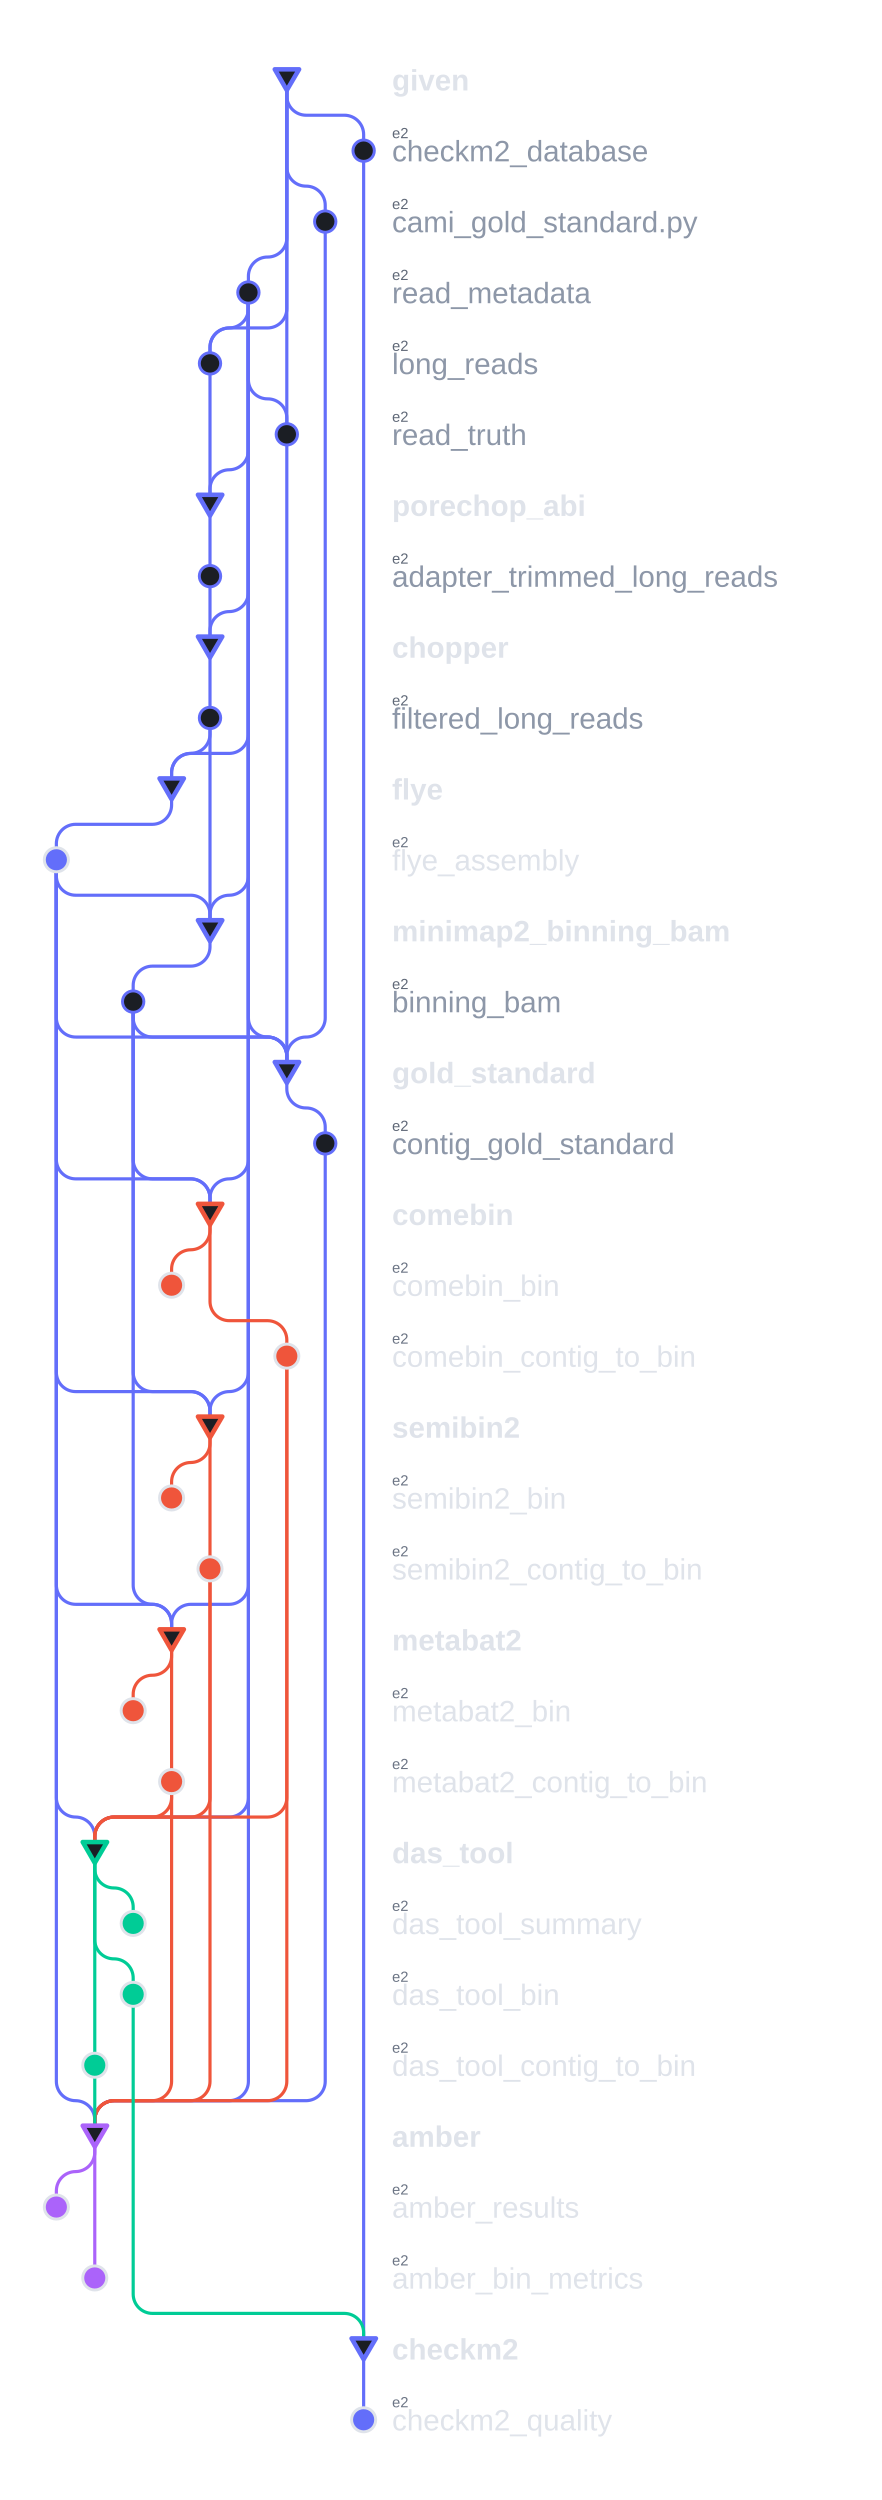
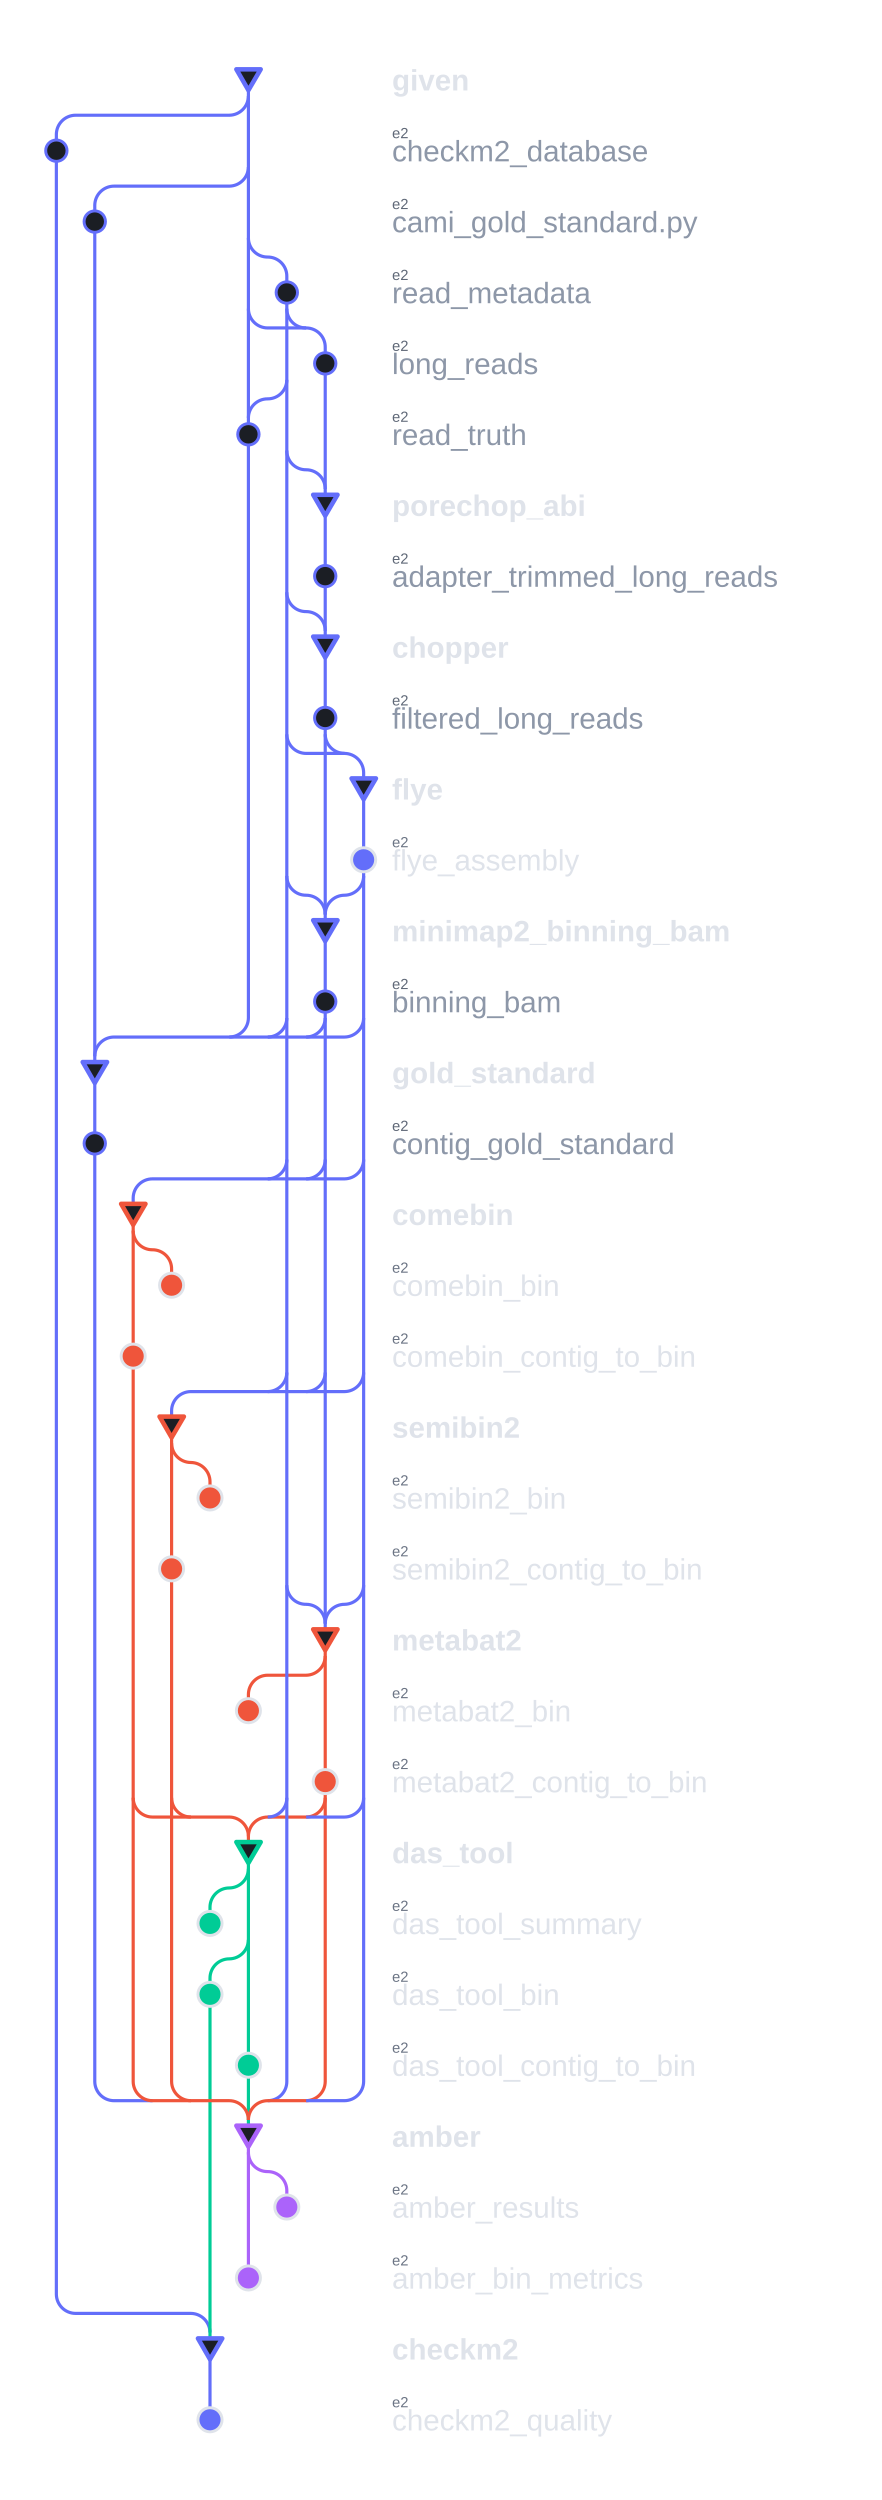
<svg xmlns="http://www.w3.org/2000/svg" width="388" height="1100" viewBox="0 0 388 1100">
-   <g fill="none" stroke="#8D97A8" stroke-width="1.4" stroke-linejoin="round" stroke-linecap="round">
-     <path d="M 126.2,39.7 L 126.2,42.2 A 8.5,8.5 0 0 0 134.7,50.7 L 151.6,50.7 A 8.5,8.5 0 0 1 160.0,59.2 L 160.0,61.6" stroke="#636EFA" />
-     <path d="M 126.2,39.7 L 126.2,73.5 A 8.4,8.4 0 0 0 134.7,81.9 A 8.4,8.4 0 0 1 143.1,90.3 L 143.1,92.8" stroke="#636EFA" />
-     <path d="M 126.2,39.7 L 126.2,104.7 A 8.4,8.4 0 0 1 117.8,113.1 A 8.4,8.4 0 0 0 109.3,121.5 L 109.3,124.0" stroke="#636EFA" />
-     <path d="M 126.2,39.7 L 126.2,135.9 A 8.5,8.5 0 0 1 117.8,144.3 L 100.9,144.3 A 8.5,8.5 0 0 0 92.4,152.8 L 92.4,155.2" stroke="#636EFA" />
-     <path d="M 126.2,39.7 L 126.2,186.4" stroke="#636EFA" />
-     <path d="M 160.0,71.0 L 160.0,1028.9" stroke="#636EFA" />
-     <path d="M 143.1,102.2 L 143.1,447.8 A 8.4,8.4 0 0 1 134.7,456.3 A 8.4,8.4 0 0 0 126.2,464.7 L 126.2,467.3" stroke="#636EFA" />
-     <path d="M 109.3,133.4 L 109.3,135.9 A 8.5,8.5 0 0 1 100.9,144.3 A 8.5,8.5 0 0 0 92.4,152.8 L 92.4,155.2" stroke="#636EFA" />
-     <path d="M 109.3,133.4 L 109.3,167.1 A 8.4,8.4 0 0 0 117.8,175.5 A 8.4,8.4 0 0 1 126.2,183.9 L 126.2,186.4" stroke="#636EFA" />
-     <path d="M 109.3,133.4 L 109.3,198.2 A 8.5,8.5 0 0 1 100.9,206.7 A 8.5,8.5 0 0 0 92.4,215.1 L 92.4,217.7" stroke="#636EFA" />
-     <path d="M 109.3,133.4 L 109.3,260.7 A 8.5,8.5 0 0 1 100.9,269.1 A 8.5,8.5 0 0 0 92.4,277.6 L 92.4,280.1" stroke="#636EFA" />
-     <path d="M 109.3,133.4 L 109.3,323.1 A 8.5,8.5 0 0 1 100.9,331.5 L 84.0,331.5 A 8.5,8.5 0 0 0 75.5,339.9 L 75.5,342.5" stroke="#636EFA" />
-     <path d="M 109.3,133.4 L 109.3,385.4 A 8.5,8.5 0 0 1 100.9,393.9 A 8.5,8.5 0 0 0 92.4,402.3 L 92.4,404.9" stroke="#636EFA" />
-     <path d="M 109.3,133.4 L 109.3,447.8 A 8.4,8.4 0 0 0 117.8,456.3 A 8.4,8.4 0 0 1 126.2,464.7 L 126.2,467.3" stroke="#636EFA" />
-     <path d="M 109.3,133.4 L 109.3,510.2 A 8.5,8.5 0 0 1 100.9,518.7 A 8.5,8.5 0 0 0 92.4,527.1 L 92.4,529.7" stroke="#636EFA" />
-     <path d="M 109.3,133.4 L 109.3,603.8 A 8.5,8.5 0 0 1 100.9,612.3 A 8.5,8.5 0 0 0 92.4,620.8 L 92.4,623.3" stroke="#636EFA" />
-     <path d="M 109.3,133.4 L 109.3,697.4 A 8.5,8.5 0 0 1 100.9,705.9 L 84.0,705.9 A 8.5,8.5 0 0 0 75.5,714.4 L 75.5,716.9" stroke="#636EFA" />
-     <path d="M 109.3,133.4 L 109.3,791.0 A 8.5,8.5 0 0 1 100.9,799.5 L 50.2,799.5 A 8.5,8.5 0 0 0 41.7,808.0 L 41.7,810.5" stroke="#636EFA" />
-     <path d="M 109.3,133.4 L 109.3,915.8 A 8.5,8.5 0 0 1 100.9,924.3 L 50.2,924.3 A 8.5,8.5 0 0 0 41.7,932.8 L 41.7,935.3" stroke="#636EFA" />
-     <path d="M 92.4,164.6 L 92.4,217.7" stroke="#636EFA" />
-     <path d="M 126.2,195.8 L 126.2,467.3" stroke="#636EFA" />
-     <path d="M 92.4,226.9 L 92.4,248.8" stroke="#636EFA" />
-     <path d="M 92.4,258.2 L 92.4,280.1" stroke="#636EFA" />
-     <path d="M 92.4,289.3 L 92.4,311.2" stroke="#636EFA" />
-     <path d="M 92.4,320.6 L 92.4,323.1 A 8.5,8.5 0 0 1 84.0,331.5 A 8.5,8.5 0 0 0 75.5,339.9 L 75.5,342.5" stroke="#636EFA" />
-     <path d="M 92.4,320.6 L 92.4,404.9" stroke="#636EFA" />
-     <path d="M 75.5,351.7 L 75.5,354.2 A 8.5,8.5 0 0 1 67.1,362.7 L 33.3,362.7 A 8.5,8.5 0 0 0 24.8,371.1 L 24.8,373.0" stroke="#636EFA" />
-     <path d="M 24.8,383.6 L 24.8,385.4 A 8.5,8.5 0 0 0 33.3,393.9 L 84.0,393.9 A 8.5,8.5 0 0 1 92.4,402.3 L 92.4,404.9" stroke="#636EFA" />
-     <path d="M 24.8,383.6 L 24.8,447.8 A 8.5,8.5 0 0 0 33.3,456.3 L 117.8,456.3 A 8.5,8.5 0 0 1 126.2,464.7 L 126.2,467.3" stroke="#636EFA" />
-     <path d="M 24.8,383.6 L 24.8,510.2 A 8.5,8.5 0 0 0 33.3,518.7 L 84.0,518.7 A 8.5,8.5 0 0 1 92.4,527.1 L 92.4,529.7" stroke="#636EFA" />
-     <path d="M 24.8,383.6 L 24.8,603.8 A 8.5,8.5 0 0 0 33.3,612.3 L 84.0,612.3 A 8.5,8.5 0 0 1 92.4,620.8 L 92.4,623.3" stroke="#636EFA" />
-     <path d="M 24.8,383.6 L 24.8,697.4 A 8.5,8.5 0 0 0 33.3,705.9 L 67.1,705.9 A 8.5,8.5 0 0 1 75.5,714.4 L 75.5,716.9" stroke="#636EFA" />
-     <path d="M 24.8,383.6 L 24.8,791.0 A 8.5,8.5 0 0 0 33.3,799.5 A 8.5,8.5 0 0 1 41.7,808.0 L 41.7,810.5" stroke="#636EFA" />
-     <path d="M 24.8,383.6 L 24.8,915.8 A 8.5,8.5 0 0 0 33.3,924.3 A 8.5,8.5 0 0 1 41.7,932.8 L 41.7,935.3" stroke="#636EFA" />
-     <path d="M 92.4,414.1 L 92.4,416.7 A 8.5,8.5 0 0 1 84.0,425.1 L 67.1,425.1 A 8.5,8.5 0 0 0 58.6,433.6 L 58.6,436.0" stroke="#636EFA" />
-     <path d="M 58.6,445.4 L 58.6,447.8 A 8.5,8.5 0 0 0 67.1,456.3 L 117.8,456.3 A 8.5,8.5 0 0 1 126.2,464.7 L 126.2,467.3" stroke="#636EFA" />
-     <path d="M 58.6,445.4 L 58.6,510.2 A 8.5,8.5 0 0 0 67.1,518.7 L 84.0,518.7 A 8.5,8.5 0 0 1 92.4,527.1 L 92.4,529.7" stroke="#636EFA" />
-     <path d="M 58.6,445.4 L 58.6,603.8 A 8.5,8.5 0 0 0 67.1,612.3 L 84.0,612.3 A 8.5,8.5 0 0 1 92.4,620.8 L 92.4,623.3" stroke="#636EFA" />
-     <path d="M 58.6,445.4 L 58.6,697.4 A 8.4,8.4 0 0 0 67.1,705.9 A 8.4,8.4 0 0 1 75.5,714.4 L 75.5,716.9" stroke="#636EFA" />
-     <path d="M 126.2,476.5 L 126.2,479.1 A 8.4,8.4 0 0 0 134.7,487.5 A 8.4,8.4 0 0 1 143.1,495.9 L 143.1,498.4" stroke="#636EFA" />
-     <path d="M 143.1,507.8 L 143.1,915.8 A 8.5,8.5 0 0 1 134.7,924.3 L 50.2,924.3 A 8.5,8.5 0 0 0 41.7,932.8 L 41.7,935.3" stroke="#636EFA" />
-     <path d="M 92.4,538.9 L 92.4,541.4 A 8.5,8.5 0 0 1 84.0,549.9 A 8.5,8.5 0 0 0 75.5,558.4 L 75.5,560.2" stroke="#EF553B" />
-     <path d="M 92.4,538.9 L 92.4,572.6 A 8.5,8.5 0 0 0 100.9,581.1 L 117.8,581.1 A 8.5,8.5 0 0 1 126.2,589.5 L 126.2,591.4" stroke="#EF553B" />
-     <path d="M 126.2,602.0 L 126.2,791.0 A 8.5,8.5 0 0 1 117.8,799.5 L 50.2,799.5 A 8.5,8.5 0 0 0 41.7,808.0 L 41.7,810.5" stroke="#EF553B" />
-     <path d="M 126.2,602.0 L 126.2,915.8 A 8.5,8.5 0 0 1 117.8,924.3 L 50.2,924.3 A 8.5,8.5 0 0 0 41.7,932.8 L 41.7,935.3" stroke="#EF553B" />
-     <path d="M 92.4,632.5 L 92.4,635.0 A 8.5,8.5 0 0 1 84.0,643.5 A 8.5,8.5 0 0 0 75.5,652.0 L 75.5,653.8" stroke="#EF553B" />
-     <path d="M 92.4,632.5 L 92.4,685.0" stroke="#EF553B" />
-     <path d="M 92.4,695.6 L 92.4,791.0 A 8.5,8.5 0 0 1 84.0,799.5 L 50.2,799.5 A 8.5,8.5 0 0 0 41.7,808.0 L 41.7,810.5" stroke="#EF553B" />
-     <path d="M 92.4,695.6 L 92.4,915.8 A 8.5,8.5 0 0 1 84.0,924.3 L 50.2,924.3 A 8.5,8.5 0 0 0 41.7,932.8 L 41.7,935.3" stroke="#EF553B" />
-     <path d="M 75.5,726.1 L 75.5,728.6 A 8.4,8.4 0 0 1 67.1,737.1 A 8.4,8.4 0 0 0 58.6,745.5 L 58.6,747.4" stroke="#EF553B" />
-     <path d="M 75.5,726.1 L 75.5,778.6" stroke="#EF553B" />
-     <path d="M 75.5,789.2 L 75.5,791.0 A 8.5,8.5 0 0 1 67.1,799.5 L 50.2,799.5 A 8.5,8.5 0 0 0 41.7,808.0 L 41.7,810.5" stroke="#EF553B" />
-     <path d="M 75.5,789.2 L 75.5,915.8 A 8.5,8.5 0 0 1 67.1,924.3 L 50.2,924.3 A 8.5,8.5 0 0 0 41.7,932.8 L 41.7,935.3" stroke="#EF553B" />
-     <path d="M 41.7,819.7 L 41.7,822.2 A 8.4,8.4 0 0 0 50.2,830.7 A 8.4,8.4 0 0 1 58.6,839.2 L 58.6,841.0" stroke="#00CC96" />
-     <path d="M 41.7,819.7 L 41.7,853.4 A 8.4,8.4 0 0 0 50.2,861.9 A 8.4,8.4 0 0 1 58.6,870.4 L 58.6,872.2" stroke="#00CC96" />
-     <path d="M 41.7,819.7 L 41.7,903.4" stroke="#00CC96" />
-     <path d="M 58.6,882.8 L 58.6,1009.4 A 8.5,8.5 0 0 0 67.1,1017.9 L 151.6,1017.9 A 8.5,8.5 0 0 1 160.0,1026.3 L 160.0,1028.9" stroke="#00CC96" />
-     <path d="M 41.7,914.0 L 41.7,935.3" stroke="#00CC96" />
-     <path d="M 41.7,944.5 L 41.7,947.0 A 8.5,8.5 0 0 1 33.3,955.5 A 8.5,8.5 0 0 0 24.8,964.0 L 24.8,965.8" stroke="#AB63FA" />
-     <path d="M 41.7,944.5 L 41.7,997.0" stroke="#AB63FA" />
-     <path d="M 160.0,1038.1 L 160.0,1059.4" stroke="#636EFA" />
-   </g>
-   <g>
-     <polygon points="120.9,30.5 131.6,30.5 126.2,39.7" fill="#1B1E24" stroke="#636EFA" stroke-width="2.0" stroke-linejoin="round" />
+   <g fill="none" stroke="#8D97A8" stroke-width="1.4" stroke-linejoin="round" stroke-linecap="butt">
+     <path d="M 109.3,39.7 L 109.3,42.2 L 109.3,73.5 L 109.3,104.7 L 109.3,135.8 L 109.3,183.9 L 109.3,186.4" stroke="#636EFA" />
+     <path d="M 109.3,195.8 L 109.3,447.9 A 8.5,8.5 0 0 1 100.9,456.3" stroke="#636EFA" />
+     <path d="M 109.3,747.4 L 109.3,745.5 A 8.5,8.5 0 0 1 117.8,737.1 L 134.7,737.1 A 8.5,8.5 0 0 0 143.1,728.6" stroke="#EF553B" />
+     <path d="M 109.3,810.5 L 109.3,808.0 A 8.5,8.5 0 0 1 117.8,799.5 L 134.7,799.5 A 8.5,8.5 0 0 0 143.1,791.0" stroke="#EF553B" />
+     <path d="M 109.3,819.7 L 109.3,822.2 L 109.3,853.5 L 109.3,903.4" stroke="#00CC96" />
+     <path d="M 109.3,914.0 L 109.3,932.8 L 109.3,935.3" stroke="#00CC96" />
+     <path d="M 109.3,944.5 L 109.3,947.0 L 109.3,997.0" stroke="#AB63FA" />
+     <path d="M 24.8,61.6 L 24.8,59.1 A 8.5,8.5 0 0 1 33.3,50.7 L 100.9,50.7 A 8.5,8.5 0 0 0 109.3,42.2" stroke="#636EFA" />
+     <path d="M 24.8,71.0 L 24.8,1009.5 A 8.5,8.5 0 0 0 33.3,1017.9 L 84.0,1017.9 A 8.5,8.5 0 0 1 92.4,1026.3" stroke="#636EFA" />
+     <path d="M 41.7,92.8 L 41.7,90.3 A 8.5,8.5 0 0 1 50.2,81.9 L 100.9,81.9 A 8.5,8.5 0 0 0 109.3,73.5" stroke="#636EFA" />
+     <path d="M 41.7,102.2 L 41.7,464.8 L 41.7,467.3" stroke="#636EFA" />
+     <path d="M 41.7,476.5 L 41.7,498.4" stroke="#636EFA" />
+     <path d="M 41.7,507.8 L 41.7,915.9 A 8.5,8.5 0 0 0 50.2,924.3 L 67.1,924.3" stroke="#636EFA" />
+     <path d="M 126.2,124.0 L 126.2,121.5 A 8.4,8.4 0 0 0 117.8,113.1 A 8.4,8.4 0 0 1 109.3,104.7" stroke="#636EFA" />
+     <path d="M 126.2,133.4 L 126.2,135.8 L 126.2,167.1 L 126.2,198.2 L 126.2,260.6 L 126.2,323.1 L 126.2,385.4 L 126.2,447.9 L 126.2,510.2 L 126.2,603.9 L 126.2,697.5 L 126.2,791.0 L 126.2,915.9 A 8.4,8.4 0 0 1 117.8,924.3" stroke="#636EFA" />
+     <path d="M 126.2,965.8 L 126.2,964.0 A 8.4,8.4 0 0 0 117.8,955.5 A 8.4,8.4 0 0 1 109.3,947.0" stroke="#AB63FA" />
+     <path d="M 143.1,155.2 L 143.1,152.8 A 8.4,8.4 0 0 0 134.7,144.3 L 117.8,144.3 A 8.5,8.5 0 0 1 109.3,135.8" stroke="#636EFA" />
+     <path d="M 143.1,164.6 L 143.1,215.2 L 143.1,217.7" stroke="#636EFA" />
+     <path d="M 143.1,226.9 L 143.1,248.8" stroke="#636EFA" />
+     <path d="M 143.1,258.2 L 143.1,277.6 L 143.1,280.1" stroke="#636EFA" />
+     <path d="M 143.1,289.3 L 143.1,311.2" stroke="#636EFA" />
+     <path d="M 143.1,320.6 L 143.1,323.1 L 143.1,402.4 L 143.1,404.9" stroke="#636EFA" />
+     <path d="M 143.1,414.1 L 143.1,436.0" stroke="#636EFA" />
+     <path d="M 143.1,445.4 L 143.1,447.9 L 143.1,510.2 L 143.1,603.9 L 143.1,714.4 L 143.1,716.9" stroke="#636EFA" />
+     <path d="M 143.1,726.1 L 143.1,728.6 L 143.1,778.6" stroke="#EF553B" />
+     <path d="M 143.1,789.2 L 143.1,791.0 L 143.1,915.9 A 8.5,8.5 0 0 1 134.7,924.3 L 117.8,924.3 A 8.5,8.5 0 0 0 109.3,932.8" stroke="#EF553B" />
+     <path d="M 92.4,653.8 L 92.4,652.0 A 8.5,8.5 0 0 0 84.0,643.5 A 8.5,8.5 0 0 1 75.5,635.0" stroke="#EF553B" />
+     <path d="M 92.4,841.0 L 92.4,839.1 A 8.5,8.5 0 0 1 100.9,830.7 A 8.5,8.5 0 0 0 109.3,822.2" stroke="#00CC96" />
+     <path d="M 92.4,872.2 L 92.4,870.4 A 8.5,8.5 0 0 1 100.9,861.9 A 8.5,8.5 0 0 0 109.3,853.5" stroke="#00CC96" />
+     <path d="M 92.4,882.8 L 92.4,1026.3 L 92.4,1028.9" stroke="#00CC96" />
+     <path d="M 92.4,1038.1 L 92.4,1059.4" stroke="#636EFA" />
+     <path d="M 160.0,342.5 L 160.0,339.9 A 8.5,8.5 0 0 0 151.6,331.5 L 134.7,331.5 A 8.5,8.5 0 0 1 126.2,323.1" stroke="#636EFA" />
+     <path d="M 160.0,351.7 L 160.0,373.0" stroke="#636EFA" />
+     <path d="M 160.0,383.6 L 160.0,385.4 L 160.0,447.9 L 160.0,510.2 L 160.0,603.9 L 160.0,697.5 L 160.0,791.0 L 160.0,915.9 A 8.5,8.5 0 0 1 151.6,924.3 L 134.7,924.3" stroke="#636EFA" />
+     <path d="M 58.6,529.7 L 58.6,527.1 A 8.5,8.5 0 0 1 67.1,518.7 L 117.8,518.7 L 134.7,518.7 L 151.6,518.7 A 8.5,8.5 0 0 0 160.0,510.2" stroke="#636EFA" />
+     <path d="M 58.6,538.9 L 58.6,541.5 L 58.6,591.4" stroke="#EF553B" />
+     <path d="M 58.6,602.0 L 58.6,791.0 L 58.6,915.9 A 8.5,8.5 0 0 0 67.1,924.3 L 84.0,924.3 L 100.9,924.3 A 8.5,8.5 0 0 1 109.3,932.8" stroke="#EF553B" />
+     <path d="M 75.5,560.2 L 75.5,558.4 A 8.4,8.4 0 0 0 67.1,549.9 A 8.4,8.4 0 0 1 58.6,541.5" stroke="#EF553B" />
+     <path d="M 75.5,623.3 L 75.5,620.8 A 8.5,8.5 0 0 1 84.0,612.3 L 117.8,612.3 L 134.7,612.3 L 151.6,612.3 A 8.5,8.5 0 0 0 160.0,603.9" stroke="#636EFA" />
+     <path d="M 75.5,632.5 L 75.5,635.0 L 75.5,685.0" stroke="#EF553B" />
+     <path d="M 75.5,695.6 L 75.5,791.0 L 75.5,915.9 A 8.5,8.5 0 0 0 84.0,924.3" stroke="#EF553B" />
+     <path d="M 134.7,799.5 L 151.6,799.5 A 8.5,8.5 0 0 0 160.0,791.0" stroke="#636EFA" />
+     <path d="M 126.2,135.8 A 8.4,8.4 0 0 0 134.7,144.3" stroke="#636EFA" />
+     <path d="M 126.2,167.1 A 8.4,8.4 0 0 1 117.8,175.5 A 8.4,8.4 0 0 0 109.3,183.9" stroke="#636EFA" />
+     <path d="M 126.2,198.2 A 8.4,8.4 0 0 0 134.7,206.7 A 8.4,8.4 0 0 1 143.1,215.2" stroke="#636EFA" />
+     <path d="M 126.2,260.6 A 8.4,8.4 0 0 0 134.7,269.1 A 8.4,8.4 0 0 1 143.1,277.6" stroke="#636EFA" />
+     <path d="M 126.2,385.4 A 8.4,8.4 0 0 0 134.7,393.9 A 8.4,8.4 0 0 1 143.1,402.4" stroke="#636EFA" />
+     <path d="M 126.2,447.9 A 8.5,8.5 0 0 1 117.8,456.3" stroke="#636EFA" />
+     <path d="M 41.7,464.8 A 8.5,8.5 0 0 1 50.2,456.3 L 100.9,456.3 L 117.8,456.3 L 134.7,456.3 L 151.6,456.3 A 8.5,8.5 0 0 0 160.0,447.9" stroke="#636EFA" />
+     <path d="M 126.2,510.2 A 8.5,8.5 0 0 1 117.8,518.7" stroke="#636EFA" />
+     <path d="M 126.2,603.9 A 8.5,8.5 0 0 1 117.8,612.3" stroke="#636EFA" />
+     <path d="M 126.2,697.5 A 8.4,8.4 0 0 0 134.7,705.9 A 8.4,8.4 0 0 1 143.1,714.4" stroke="#636EFA" />
+     <path d="M 126.2,791.0 A 8.4,8.4 0 0 1 117.8,799.5" stroke="#636EFA" />
+     <path d="M 143.1,323.1 A 8.5,8.5 0 0 0 151.6,331.5" stroke="#636EFA" />
+     <path d="M 160.0,385.4 A 8.5,8.5 0 0 1 151.6,393.9 A 8.5,8.5 0 0 0 143.1,402.4" stroke="#636EFA" />
+     <path d="M 160.0,697.5 A 8.5,8.5 0 0 1 151.6,705.9 A 8.5,8.5 0 0 0 143.1,714.4" stroke="#636EFA" />
+     <path d="M 143.1,447.9 A 8.5,8.5 0 0 1 134.7,456.3" stroke="#636EFA" />
+     <path d="M 143.1,510.2 A 8.5,8.5 0 0 1 134.7,518.7" stroke="#636EFA" />
+     <path d="M 143.1,603.9 A 8.5,8.5 0 0 1 134.7,612.3" stroke="#636EFA" />
+     <path d="M 58.6,791.0 A 8.5,8.5 0 0 0 67.1,799.5 L 84.0,799.5 L 100.9,799.5 A 8.5,8.5 0 0 1 109.3,808.0" stroke="#EF553B" />
+     <path d="M 75.5,791.0 A 8.5,8.5 0 0 0 84.0,799.5" stroke="#EF553B" />
+   </g>
+   <g>
+     <polygon points="104.0,30.5 114.7,30.5 109.3,39.7" fill="#1B1E24" stroke="#636EFA" stroke-width="2.0" stroke-linejoin="round" />
    <text x="172.5" y="39.8" font-family="Arial" font-size="13" fill="#DFE3EA" font-weight="600" text-anchor="start">given</text>
  </g>
  <g>
-     <circle cx="160.0" cy="66.3" r="4.7" fill="#1B1E24" stroke="#636EFA" stroke-width="1.3" />
+     <circle cx="24.8" cy="66.3" r="4.7" fill="#1B1E24" stroke="#636EFA" stroke-width="1.3" />
    <text x="172.5" y="60.8" font-family="Arial" font-size="6.5" fill="#5F6877" text-anchor="start">e2</text>
    <text x="172.5" y="71.0" font-family="Arial" font-size="13" fill="#8D97A8" font-weight="normal" text-anchor="start">checkm2_database</text>
  </g>
  <g>
-     <circle cx="143.1" cy="97.5" r="4.7" fill="#1B1E24" stroke="#636EFA" stroke-width="1.3" />
+     <circle cx="41.7" cy="97.5" r="4.7" fill="#1B1E24" stroke="#636EFA" stroke-width="1.3" />
    <text x="172.5" y="92.0" font-family="Arial" font-size="6.5" fill="#5F6877" text-anchor="start">e2</text>
    <text x="172.5" y="102.2" font-family="Arial" font-size="13" fill="#8D97A8" font-weight="normal" text-anchor="start">cami_gold_standard.py</text>
  </g>
  <g>
-     <circle cx="109.3" cy="128.7" r="4.7" fill="#1B1E24" stroke="#636EFA" stroke-width="1.3" />
+     <circle cx="126.2" cy="128.7" r="4.7" fill="#1B1E24" stroke="#636EFA" stroke-width="1.3" />
    <text x="172.5" y="123.2" font-family="Arial" font-size="6.5" fill="#5F6877" text-anchor="start">e2</text>
    <text x="172.5" y="133.4" font-family="Arial" font-size="13" fill="#8D97A8" font-weight="normal" text-anchor="start">read_metadata</text>
  </g>
  <g>
-     <circle cx="92.4" cy="159.9" r="4.7" fill="#1B1E24" stroke="#636EFA" stroke-width="1.3" />
+     <circle cx="143.1" cy="159.9" r="4.7" fill="#1B1E24" stroke="#636EFA" stroke-width="1.3" />
    <text x="172.5" y="154.4" font-family="Arial" font-size="6.5" fill="#5F6877" text-anchor="start">e2</text>
    <text x="172.5" y="164.6" font-family="Arial" font-size="13" fill="#8D97A8" font-weight="normal" text-anchor="start">long_reads</text>
  </g>
  <g>
-     <circle cx="126.2" cy="191.1" r="4.7" fill="#1B1E24" stroke="#636EFA" stroke-width="1.3" />
+     <circle cx="109.3" cy="191.1" r="4.7" fill="#1B1E24" stroke="#636EFA" stroke-width="1.3" />
    <text x="172.5" y="185.6" font-family="Arial" font-size="6.5" fill="#5F6877" text-anchor="start">e2</text>
    <text x="172.5" y="195.8" font-family="Arial" font-size="13" fill="#8D97A8" font-weight="normal" text-anchor="start">read_truth</text>
  </g>
  <g>
-     <polygon points="87.1,217.7 97.8,217.7 92.4,226.9" fill="#1B1E24" stroke="#636EFA" stroke-width="2.0" stroke-linejoin="round" />
+     <polygon points="137.8,217.7 148.5,217.7 143.1,226.9" fill="#1B1E24" stroke="#636EFA" stroke-width="2.0" stroke-linejoin="round" />
    <text x="172.5" y="227.0" font-family="Arial" font-size="13" fill="#DFE3EA" font-weight="600" text-anchor="start">porechop_abi</text>
  </g>
  <g>
-     <circle cx="92.4" cy="253.5" r="4.7" fill="#1B1E24" stroke="#636EFA" stroke-width="1.3" />
+     <circle cx="143.1" cy="253.5" r="4.7" fill="#1B1E24" stroke="#636EFA" stroke-width="1.3" />
    <text x="172.5" y="248.0" font-family="Arial" font-size="6.5" fill="#5F6877" text-anchor="start">e2</text>
    <text x="172.5" y="258.2" font-family="Arial" font-size="13" fill="#8D97A8" font-weight="normal" text-anchor="start">adapter_trimmed_long_reads</text>
  </g>
  <g>
-     <polygon points="87.1,280.1 97.8,280.1 92.4,289.3" fill="#1B1E24" stroke="#636EFA" stroke-width="2.0" stroke-linejoin="round" />
+     <polygon points="137.8,280.1 148.5,280.1 143.1,289.3" fill="#1B1E24" stroke="#636EFA" stroke-width="2.0" stroke-linejoin="round" />
    <text x="172.5" y="289.4" font-family="Arial" font-size="13" fill="#DFE3EA" font-weight="600" text-anchor="start">chopper</text>
  </g>
  <g>
-     <circle cx="92.4" cy="315.9" r="4.7" fill="#1B1E24" stroke="#636EFA" stroke-width="1.3" />
+     <circle cx="143.1" cy="315.9" r="4.7" fill="#1B1E24" stroke="#636EFA" stroke-width="1.3" />
    <text x="172.5" y="310.4" font-family="Arial" font-size="6.5" fill="#5F6877" text-anchor="start">e2</text>
    <text x="172.5" y="320.6" font-family="Arial" font-size="13" fill="#8D97A8" font-weight="normal" text-anchor="start">filtered_long_reads</text>
  </g>
  <g>
-     <polygon points="70.2,342.5 80.9,342.5 75.5,351.7" fill="#1B1E24" stroke="#636EFA" stroke-width="2.0" stroke-linejoin="round" />
+     <polygon points="154.7,342.5 165.4,342.5 160.0,351.7" fill="#1B1E24" stroke="#636EFA" stroke-width="2.0" stroke-linejoin="round" />
    <text x="172.5" y="351.8" font-family="Arial" font-size="13" fill="#DFE3EA" font-weight="600" text-anchor="start">flye</text>
  </g>
  <g>
-     <circle cx="24.8" cy="378.3" r="5.3" fill="#636EFA" stroke="#DFE3EA" stroke-width="1.3" />
+     <circle cx="160.0" cy="378.3" r="5.3" fill="#636EFA" stroke="#DFE3EA" stroke-width="1.3" />
    <text x="172.5" y="372.8" font-family="Arial" font-size="6.5" fill="#6B7484" text-anchor="start">e2</text>
    <text x="172.5" y="383.0" font-family="Arial" font-size="13" fill="#DFE3EA" font-weight="normal" text-anchor="start">flye_assembly</text>
  </g>
  <g>
-     <polygon points="87.1,404.9 97.8,404.9 92.4,414.1" fill="#1B1E24" stroke="#636EFA" stroke-width="2.0" stroke-linejoin="round" />
+     <polygon points="137.8,404.9 148.5,404.9 143.1,414.1" fill="#1B1E24" stroke="#636EFA" stroke-width="2.0" stroke-linejoin="round" />
    <text x="172.5" y="414.2" font-family="Arial" font-size="13" fill="#DFE3EA" font-weight="600" text-anchor="start">minimap2_binning_bam</text>
  </g>
  <g>
-     <circle cx="58.6" cy="440.7" r="4.7" fill="#1B1E24" stroke="#636EFA" stroke-width="1.3" />
+     <circle cx="143.1" cy="440.7" r="4.7" fill="#1B1E24" stroke="#636EFA" stroke-width="1.3" />
    <text x="172.5" y="435.2" font-family="Arial" font-size="6.5" fill="#5F6877" text-anchor="start">e2</text>
    <text x="172.5" y="445.4" font-family="Arial" font-size="13" fill="#8D97A8" font-weight="normal" text-anchor="start">binning_bam</text>
  </g>
  <g>
-     <polygon points="120.9,467.3 131.6,467.3 126.2,476.5" fill="#1B1E24" stroke="#636EFA" stroke-width="2.0" stroke-linejoin="round" />
+     <polygon points="36.4,467.3 47.1,467.3 41.7,476.5" fill="#1B1E24" stroke="#636EFA" stroke-width="2.0" stroke-linejoin="round" />
    <text x="172.5" y="476.6" font-family="Arial" font-size="13" fill="#DFE3EA" font-weight="600" text-anchor="start">gold_standard</text>
  </g>
  <g>
-     <circle cx="143.1" cy="503.1" r="4.7" fill="#1B1E24" stroke="#636EFA" stroke-width="1.3" />
+     <circle cx="41.7" cy="503.1" r="4.7" fill="#1B1E24" stroke="#636EFA" stroke-width="1.3" />
    <text x="172.5" y="497.6" font-family="Arial" font-size="6.5" fill="#5F6877" text-anchor="start">e2</text>
    <text x="172.5" y="507.8" font-family="Arial" font-size="13" fill="#8D97A8" font-weight="normal" text-anchor="start">contig_gold_standard</text>
  </g>
  <g>
-     <polygon points="87.1,529.7 97.8,529.7 92.4,538.9" fill="#1B1E24" stroke="#EF553B" stroke-width="2.0" stroke-linejoin="round" />
+     <polygon points="53.3,529.7 64.0,529.7 58.6,538.9" fill="#1B1E24" stroke="#EF553B" stroke-width="2.0" stroke-linejoin="round" />
    <text x="172.5" y="539.0" font-family="Arial" font-size="13" fill="#DFE3EA" font-weight="600" text-anchor="start">comebin</text>
  </g>
  <g>
    <circle cx="75.5" cy="565.5" r="5.3" fill="#EF553B" stroke="#DFE3EA" stroke-width="1.3" />
    <text x="172.5" y="560.0" font-family="Arial" font-size="6.5" fill="#6B7484" text-anchor="start">e2</text>
    <text x="172.5" y="570.2" font-family="Arial" font-size="13" fill="#DFE3EA" font-weight="normal" text-anchor="start">comebin_bin</text>
  </g>
  <g>
-     <circle cx="126.2" cy="596.7" r="5.3" fill="#EF553B" stroke="#DFE3EA" stroke-width="1.3" />
+     <circle cx="58.6" cy="596.7" r="5.3" fill="#EF553B" stroke="#DFE3EA" stroke-width="1.3" />
    <text x="172.5" y="591.2" font-family="Arial" font-size="6.5" fill="#6B7484" text-anchor="start">e2</text>
    <text x="172.5" y="601.4" font-family="Arial" font-size="13" fill="#DFE3EA" font-weight="normal" text-anchor="start">comebin_contig_to_bin</text>
  </g>
  <g>
-     <polygon points="87.1,623.3 97.8,623.3 92.4,632.5" fill="#1B1E24" stroke="#EF553B" stroke-width="2.0" stroke-linejoin="round" />
+     <polygon points="70.2,623.3 80.9,623.3 75.5,632.5" fill="#1B1E24" stroke="#EF553B" stroke-width="2.0" stroke-linejoin="round" />
    <text x="172.5" y="632.6" font-family="Arial" font-size="13" fill="#DFE3EA" font-weight="600" text-anchor="start">semibin2</text>
  </g>
  <g>
-     <circle cx="75.5" cy="659.1" r="5.3" fill="#EF553B" stroke="#DFE3EA" stroke-width="1.3" />
+     <circle cx="92.4" cy="659.1" r="5.3" fill="#EF553B" stroke="#DFE3EA" stroke-width="1.3" />
    <text x="172.5" y="653.6" font-family="Arial" font-size="6.5" fill="#6B7484" text-anchor="start">e2</text>
    <text x="172.5" y="663.8" font-family="Arial" font-size="13" fill="#DFE3EA" font-weight="normal" text-anchor="start">semibin2_bin</text>
  </g>
  <g>
-     <circle cx="92.4" cy="690.3" r="5.3" fill="#EF553B" stroke="#DFE3EA" stroke-width="1.3" />
+     <circle cx="75.5" cy="690.3" r="5.3" fill="#EF553B" stroke="#DFE3EA" stroke-width="1.3" />
    <text x="172.5" y="684.8" font-family="Arial" font-size="6.5" fill="#6B7484" text-anchor="start">e2</text>
    <text x="172.5" y="695.0" font-family="Arial" font-size="13" fill="#DFE3EA" font-weight="normal" text-anchor="start">semibin2_contig_to_bin</text>
  </g>
  <g>
-     <polygon points="70.2,716.9 80.9,716.9 75.5,726.1" fill="#1B1E24" stroke="#EF553B" stroke-width="2.0" stroke-linejoin="round" />
+     <polygon points="137.8,716.9 148.5,716.9 143.1,726.1" fill="#1B1E24" stroke="#EF553B" stroke-width="2.0" stroke-linejoin="round" />
    <text x="172.5" y="726.2" font-family="Arial" font-size="13" fill="#DFE3EA" font-weight="600" text-anchor="start">metabat2</text>
  </g>
  <g>
-     <circle cx="58.6" cy="752.7" r="5.3" fill="#EF553B" stroke="#DFE3EA" stroke-width="1.3" />
+     <circle cx="109.3" cy="752.7" r="5.3" fill="#EF553B" stroke="#DFE3EA" stroke-width="1.3" />
    <text x="172.5" y="747.2" font-family="Arial" font-size="6.5" fill="#6B7484" text-anchor="start">e2</text>
    <text x="172.5" y="757.4" font-family="Arial" font-size="13" fill="#DFE3EA" font-weight="normal" text-anchor="start">metabat2_bin</text>
  </g>
  <g>
-     <circle cx="75.5" cy="783.9" r="5.3" fill="#EF553B" stroke="#DFE3EA" stroke-width="1.3" />
+     <circle cx="143.1" cy="783.9" r="5.3" fill="#EF553B" stroke="#DFE3EA" stroke-width="1.3" />
    <text x="172.5" y="778.4" font-family="Arial" font-size="6.5" fill="#6B7484" text-anchor="start">e2</text>
    <text x="172.5" y="788.6" font-family="Arial" font-size="13" fill="#DFE3EA" font-weight="normal" text-anchor="start">metabat2_contig_to_bin</text>
  </g>
  <g>
-     <polygon points="36.4,810.5 47.1,810.5 41.7,819.7" fill="#1B1E24" stroke="#00CC96" stroke-width="2.0" stroke-linejoin="round" />
+     <polygon points="104.0,810.5 114.7,810.5 109.3,819.7" fill="#1B1E24" stroke="#00CC96" stroke-width="2.0" stroke-linejoin="round" />
    <text x="172.5" y="819.8" font-family="Arial" font-size="13" fill="#DFE3EA" font-weight="600" text-anchor="start">das_tool</text>
  </g>
  <g>
-     <circle cx="58.6" cy="846.3" r="5.3" fill="#00CC96" stroke="#DFE3EA" stroke-width="1.3" />
+     <circle cx="92.4" cy="846.3" r="5.3" fill="#00CC96" stroke="#DFE3EA" stroke-width="1.3" />
    <text x="172.5" y="840.8" font-family="Arial" font-size="6.5" fill="#6B7484" text-anchor="start">e2</text>
    <text x="172.5" y="851.0" font-family="Arial" font-size="13" fill="#DFE3EA" font-weight="normal" text-anchor="start">das_tool_summary</text>
  </g>
  <g>
-     <circle cx="58.6" cy="877.5" r="5.3" fill="#00CC96" stroke="#DFE3EA" stroke-width="1.3" />
+     <circle cx="92.4" cy="877.5" r="5.3" fill="#00CC96" stroke="#DFE3EA" stroke-width="1.3" />
    <text x="172.5" y="872.0" font-family="Arial" font-size="6.5" fill="#6B7484" text-anchor="start">e2</text>
    <text x="172.5" y="882.2" font-family="Arial" font-size="13" fill="#DFE3EA" font-weight="normal" text-anchor="start">das_tool_bin</text>
  </g>
  <g>
-     <circle cx="41.7" cy="908.7" r="5.3" fill="#00CC96" stroke="#DFE3EA" stroke-width="1.3" />
+     <circle cx="109.3" cy="908.7" r="5.3" fill="#00CC96" stroke="#DFE3EA" stroke-width="1.3" />
    <text x="172.5" y="903.2" font-family="Arial" font-size="6.5" fill="#6B7484" text-anchor="start">e2</text>
    <text x="172.5" y="913.4" font-family="Arial" font-size="13" fill="#DFE3EA" font-weight="normal" text-anchor="start">das_tool_contig_to_bin</text>
  </g>
  <g>
-     <polygon points="36.4,935.3 47.1,935.3 41.7,944.5" fill="#1B1E24" stroke="#AB63FA" stroke-width="2.0" stroke-linejoin="round" />
+     <polygon points="104.0,935.3 114.7,935.3 109.3,944.5" fill="#1B1E24" stroke="#AB63FA" stroke-width="2.0" stroke-linejoin="round" />
    <text x="172.5" y="944.6" font-family="Arial" font-size="13" fill="#DFE3EA" font-weight="600" text-anchor="start">amber</text>
  </g>
  <g>
-     <circle cx="24.8" cy="971.1" r="5.3" fill="#AB63FA" stroke="#DFE3EA" stroke-width="1.3" />
+     <circle cx="126.2" cy="971.1" r="5.3" fill="#AB63FA" stroke="#DFE3EA" stroke-width="1.3" />
    <text x="172.5" y="965.6" font-family="Arial" font-size="6.5" fill="#6B7484" text-anchor="start">e2</text>
    <text x="172.5" y="975.8" font-family="Arial" font-size="13" fill="#DFE3EA" font-weight="normal" text-anchor="start">amber_results</text>
  </g>
  <g>
-     <circle cx="41.7" cy="1002.3" r="5.3" fill="#AB63FA" stroke="#DFE3EA" stroke-width="1.3" />
+     <circle cx="109.3" cy="1002.3" r="5.3" fill="#AB63FA" stroke="#DFE3EA" stroke-width="1.3" />
    <text x="172.5" y="996.8" font-family="Arial" font-size="6.5" fill="#6B7484" text-anchor="start">e2</text>
    <text x="172.5" y="1007.0" font-family="Arial" font-size="13" fill="#DFE3EA" font-weight="normal" text-anchor="start">amber_bin_metrics</text>
  </g>
  <g>
-     <polygon points="154.7,1028.9 165.4,1028.9 160.0,1038.1" fill="#1B1E24" stroke="#636EFA" stroke-width="2.0" stroke-linejoin="round" />
+     <polygon points="87.1,1028.9 97.8,1028.9 92.4,1038.1" fill="#1B1E24" stroke="#636EFA" stroke-width="2.0" stroke-linejoin="round" />
    <text x="172.5" y="1038.2" font-family="Arial" font-size="13" fill="#DFE3EA" font-weight="600" text-anchor="start">checkm2</text>
  </g>
  <g>
-     <circle cx="160.0" cy="1064.7" r="5.3" fill="#636EFA" stroke="#DFE3EA" stroke-width="1.3" />
+     <circle cx="92.4" cy="1064.7" r="5.3" fill="#636EFA" stroke="#DFE3EA" stroke-width="1.3" />
    <text x="172.5" y="1059.2" font-family="Arial" font-size="6.5" fill="#6B7484" text-anchor="start">e2</text>
    <text x="172.5" y="1069.4" font-family="Arial" font-size="13" fill="#DFE3EA" font-weight="normal" text-anchor="start">checkm2_quality</text>
  </g>
</svg>
